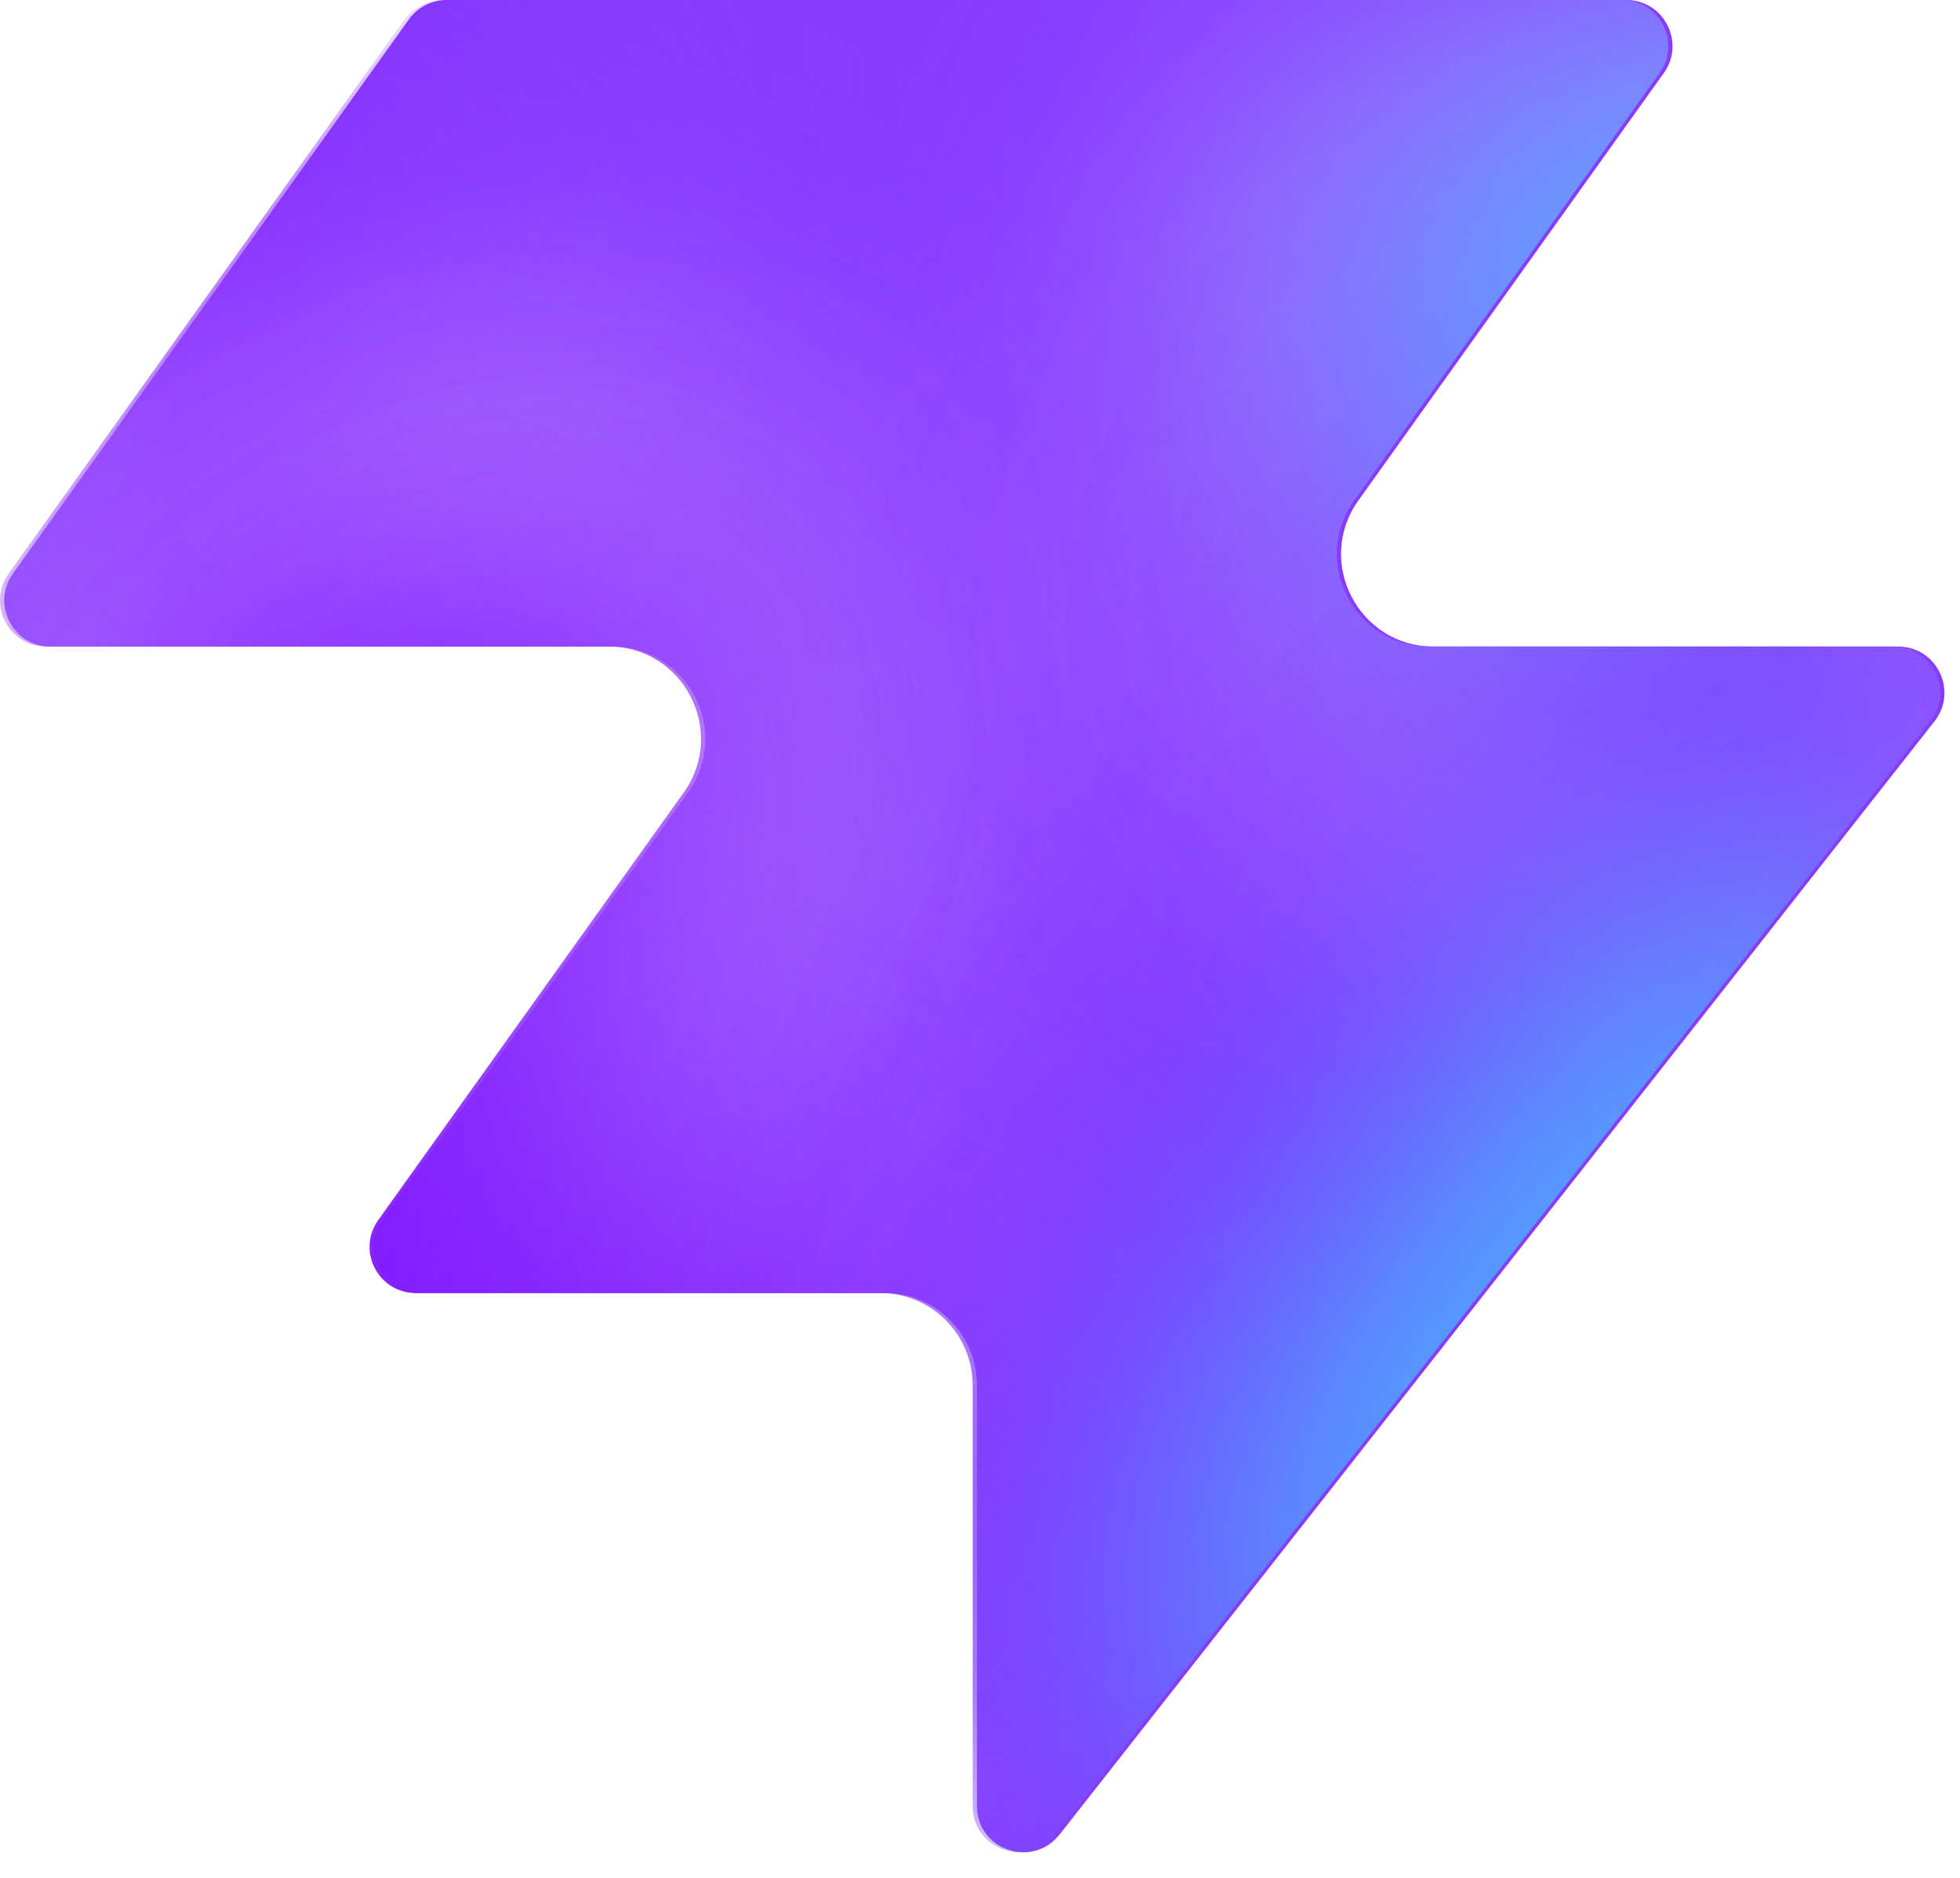
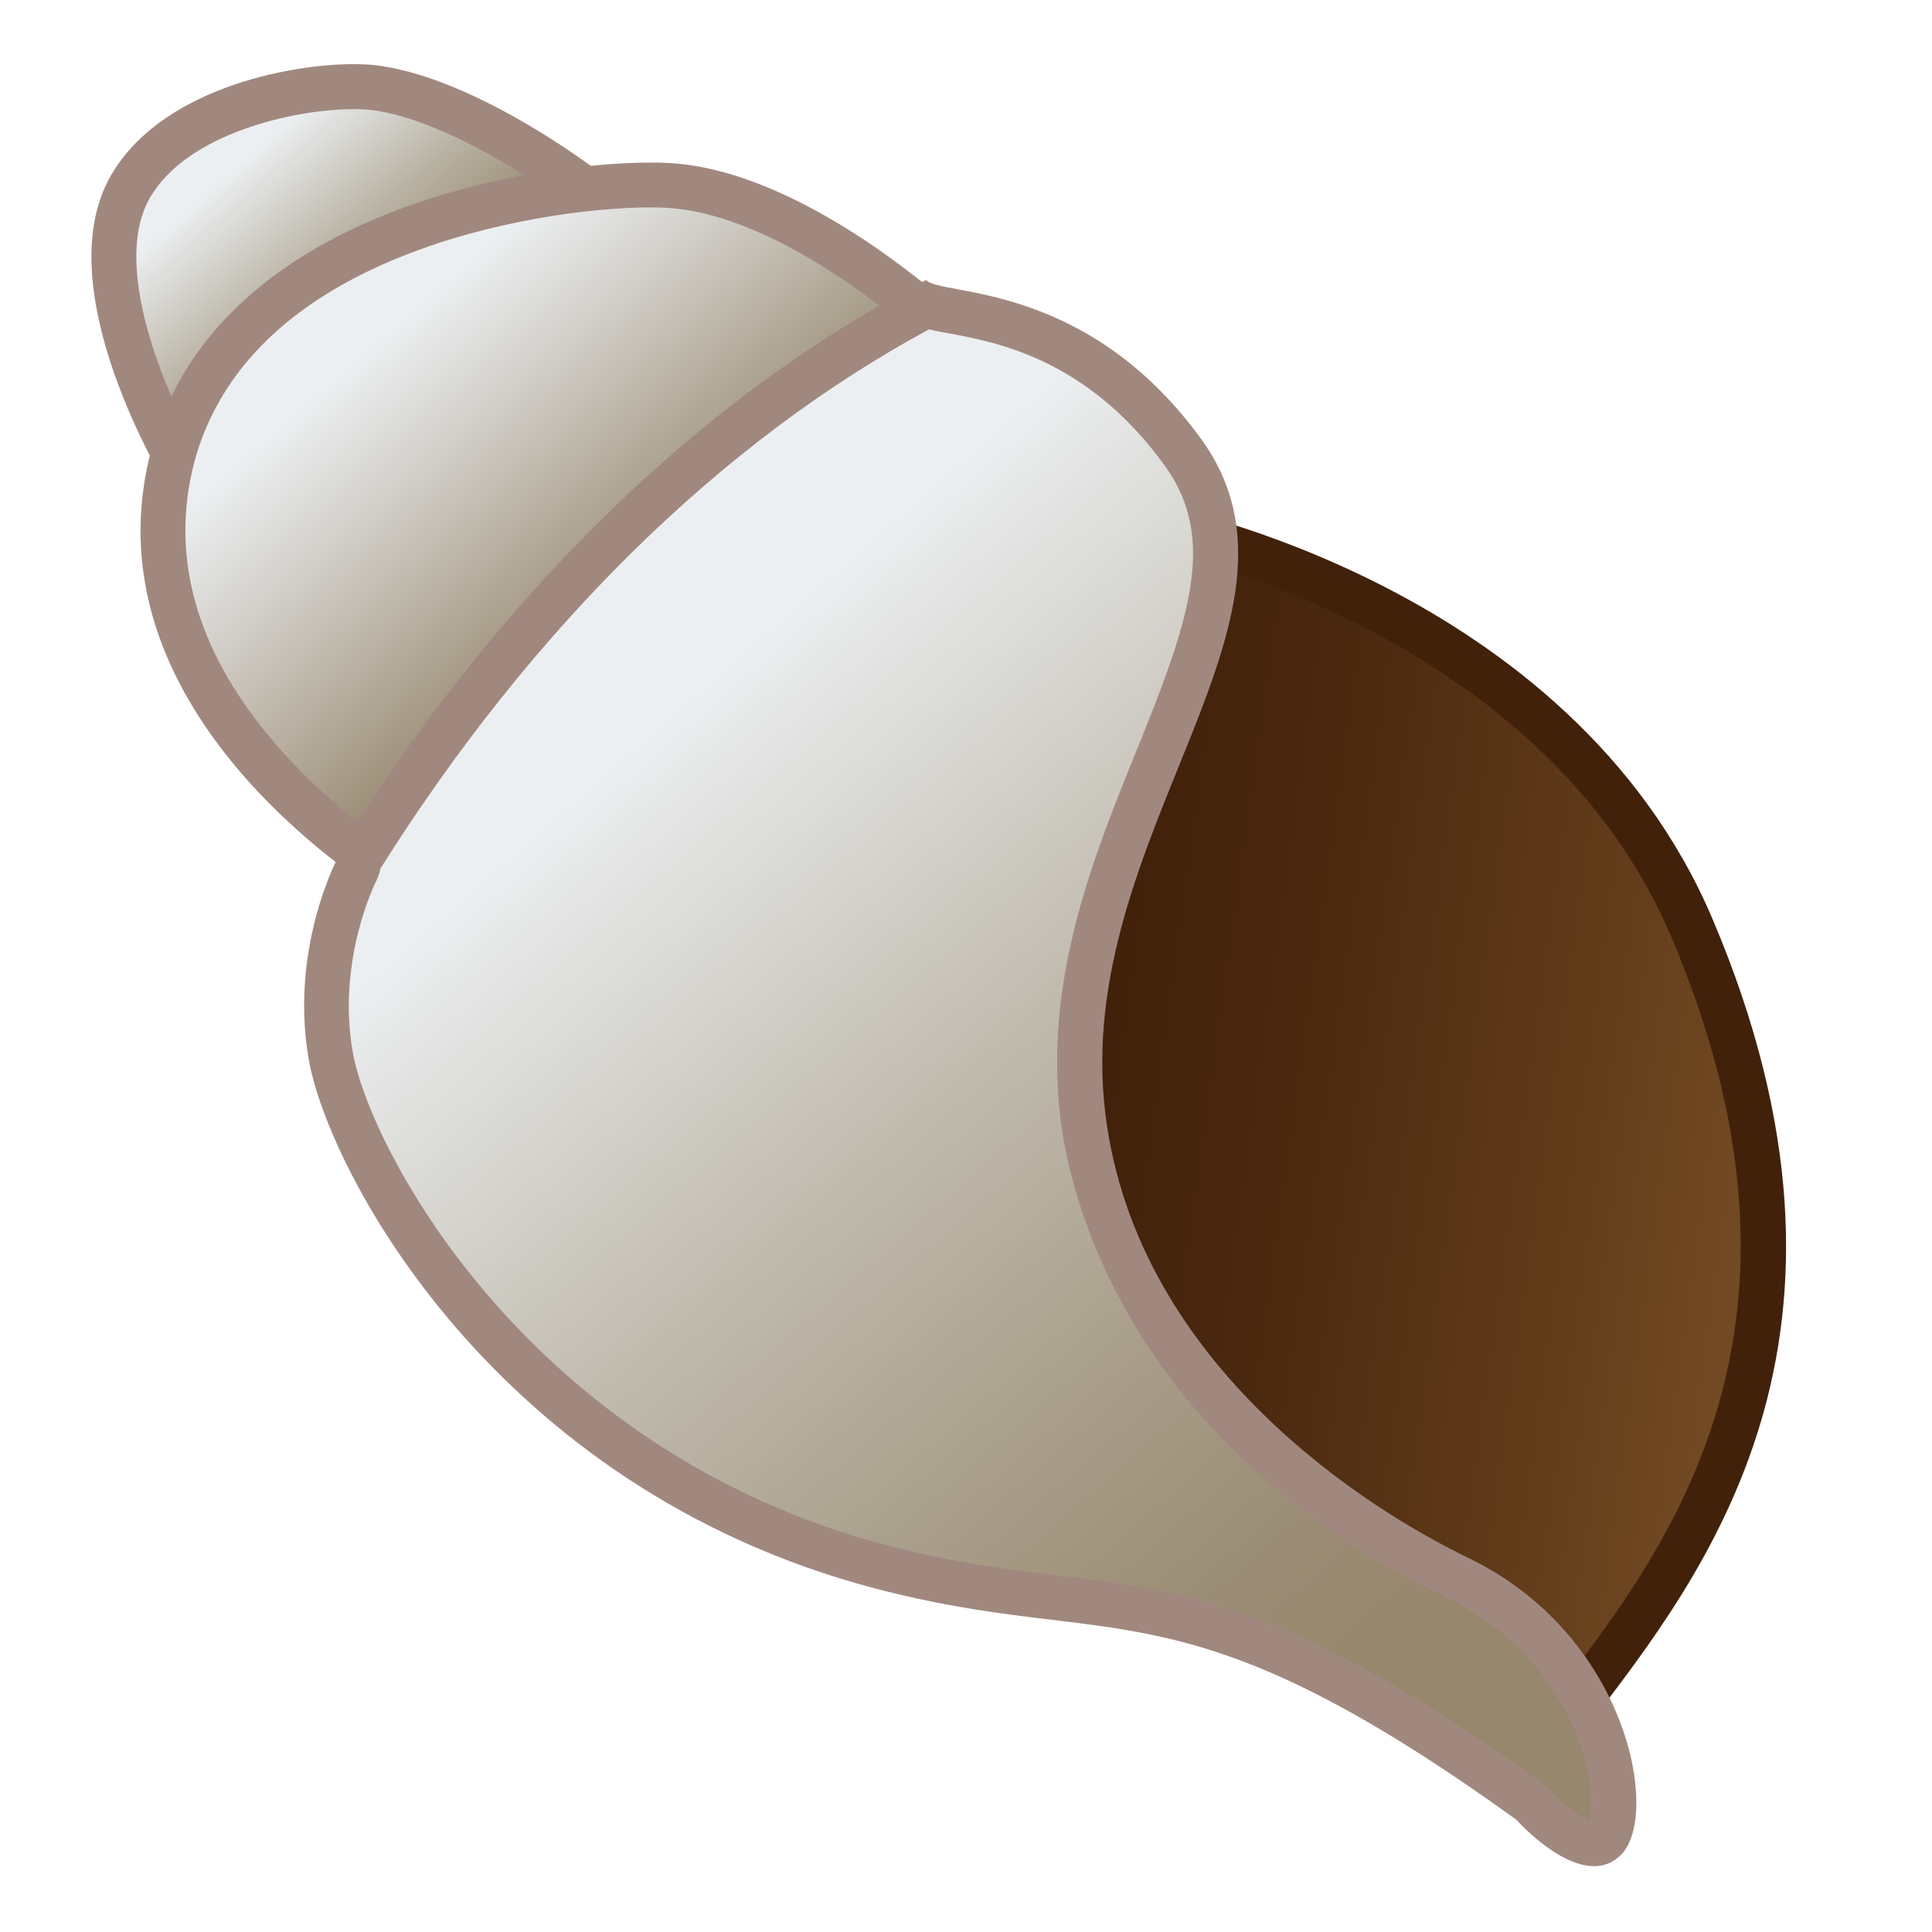
- <svg xmlns="http://www.w3.org/2000/svg" width="48" height="46" fill="none" viewBox="0 0 48 46">
-   <path fill="#863bff" d="M25.946 44.938c-.664.845-2.021.375-2.021-.698V33.937a2.26 2.26 0 0 0-2.262-2.262H10.287c-.92 0-1.456-1.04-.92-1.788l7.48-10.471c1.07-1.497 0-3.578-1.842-3.578H1.237c-.92 0-1.456-1.04-.92-1.788L10.013.474c.214-.297.556-.474.92-.474h28.894c.92 0 1.456 1.04.92 1.788l-7.48 10.471c-1.07 1.498 0 3.579 1.842 3.579h11.377c.943 0 1.473 1.088.89 1.83L25.947 44.94z" style="fill:#863bff;fill:color(display-p3 .525 .23 1);fill-opacity:1" />
-   <mask id="a" width="48" height="46" x="0" y="0" maskUnits="userSpaceOnUse" style="mask-type:alpha">
-     <path fill="#000" d="M25.842 44.938c-.664.844-2.021.375-2.021-.698V33.937a2.26 2.26 0 0 0-2.262-2.262H10.183c-.92 0-1.456-1.04-.92-1.788l7.48-10.471c1.07-1.498 0-3.579-1.842-3.579H1.133c-.92 0-1.456-1.04-.92-1.787L9.91.473c.214-.297.556-.474.92-.474h28.894c.92 0 1.456 1.04.92 1.788l-7.48 10.471c-1.07 1.498 0 3.578 1.842 3.578h11.377c.943 0 1.473 1.088.89 1.832L25.843 44.94z" style="fill:#000;fill-opacity:1" />
-   </mask>
-   <g mask="url(#a)">
-     <g filter="url(#b)">
-       <ellipse cx="5.508" cy="14.704" fill="#ede6ff" rx="5.508" ry="14.704" style="fill:#ede6ff;fill:color(display-p3 .927 .903 1);fill-opacity:1" transform="matrix(.00324 1 1 -.00324 -4.47 31.516)" />
+ <svg xmlns="http://www.w3.org/2000/svg" xmlns:xlink="http://www.w3.org/1999/xlink" width="128" height="128" style="enable-background:new 0 0 128 128;">
+   <g id="Layer_1">
+     <g>
+       <linearGradient id="SVGID_1_" gradientUnits="userSpaceOnUse" x1="13.295" x2="26.605" y1="7.702" y2="22.893">
+         <stop offset="0.2" style="stop-color:#ECEFF1" />
+         <stop offset="0.277" style="stop-color:#E2E3E2" />
+         <stop offset="0.619" style="stop-color:#B9B2A3" />
+         <stop offset="0.87" style="stop-color:#A0937C" />
+         <stop offset="1" style="stop-color:#96876D" />
+       </linearGradient>
+       <path d="M11.48,29.92c-1.92-3.64-5.83-12.3-2.86-17.52c2.79-4.88,10.39-6.66,14.82-6.66 c0.55,0,1.05,0.03,1.46,0.08c4.94,0.67,10.9,4.5,14.01,6.83C26.69,15.99,16.99,24.25,11.48,29.92z" style="fill:url(#SVGID_1_);" />
+       <path d="M23.44,7.23c0.61,0,1.02,0.04,1.26,0.07c3.5,0.47,7.73,2.79,10.86,4.83 C25.4,15.64,17.17,22.24,11.87,27.41C9.89,23.18,7.8,16.84,9.92,13.13C12.37,8.83,19.52,7.23,23.44,7.23 M23.44,4.25 c-4.55,0-12.89,1.76-16.11,7.41c-4.29,7.52,3.63,20.42,3.84,20.75c8.03-8.7,18.92-16.59,30.96-18.99 c-0.63-0.84-9.8-8.09-17.03-9.07C24.64,4.28,24.08,4.25,23.44,4.25L23.44,4.25z" style="fill:#A1887F;" />
    </g>
-     <g filter="url(#c)">
-       <ellipse cx="10.399" cy="29.851" fill="#ede6ff" rx="10.399" ry="29.851" style="fill:#ede6ff;fill:color(display-p3 .927 .903 1);fill-opacity:1" transform="matrix(.00324 1 1 -.00324 -39.328 7.883)" />
+     <g>
+       <linearGradient id="SVGID_3_" gradientUnits="userSpaceOnUse" x1="22.582" x2="43.32" y1="16.318" y2="39.986">
+         <stop offset="0.2" style="stop-color:#ECEFF1" />
+         <stop offset="0.463" style="stop-color:#D2CFC9" />
+         <stop offset="1" style="stop-color:#96876D" />
+       </linearGradient>
+       <path d="M24.73,57.11C17.94,52.17,8,42.49,11.54,29.88c1.84-6.32,6.72-11.12,14.49-14.25 c6.15-2.48,12.86-3.37,17.09-3.37c0.35,0,0.67,0.01,0.96,0.02c7.27,0.32,15.57,6.93,18.83,9.94 C47.04,30.81,33.89,42.82,24.73,57.11z" style="fill:url(#SVGID_3_);" />
+       <path d="M43.13,13.74c0.33,0,0.63,0.01,0.89,0.02c5.91,0.26,12.63,5.04,16.34,8.17 c-14.79,8.36-27.13,19.68-36.02,33.04c-2.05-1.57-5.01-4.11-7.48-7.41c-4.22-5.63-5.53-11.44-3.9-17.26 c1.71-5.87,6.29-10.35,13.63-13.3C32.55,14.6,39.22,13.74,43.13,13.74 M43.13,10.77c-7.61,0-28.46,3.03-33.02,18.71 c-4.9,17.47,14.27,29.07,15.04,29.77C34.91,43.43,49.2,30.99,65.4,22.59c-1.15-1.38-11.74-11.38-21.24-11.8 C43.85,10.78,43.5,10.77,43.13,10.77L43.13,10.77z" style="fill:#A1887F;" />
    </g>
-     <g filter="url(#d)">
-       <ellipse cx="5.508" cy="30.487" fill="#7e14ff" rx="5.508" ry="30.487" style="fill:#7e14ff;fill:color(display-p3 .492 .077 1);fill-opacity:1" transform="rotate(89.814 -25.913 -14.639)scale(1 -1)" />
+     <g>
+       <linearGradient id="SVGID_4_" gradientTransform="matrix(0.7664 -0.6424 0.6424 0.7664 -24.6584 58.568)" gradientUnits="userSpaceOnUse" x1="96.062" x2="65.874" y1="106.973" y2="73.498">
+         <stop offset="3.596844e-03" style="stop-color:#754C24" />
+         <stop offset="0.277" style="stop-color:#633D1B" />
+         <stop offset="0.724" style="stop-color:#4B290F" />
+         <stop offset="1" style="stop-color:#42210B" />
+       </linearGradient>
+       <path d="M101.31,114.53c-6.91,0-20.38-11.24-25.38-15.93L64.43,59.33L77.77,35.2 c4.98,1.23,26.37,7.5,34.34,26.3c11.28,26.59-0.12,41.52-7.66,51.4l-0.32,0.42C103.5,114.14,102.6,114.53,101.31,114.53z" style="fill:url(#SVGID_4_);" />
+       <path d="M78.51,36.93c6.26,1.71,25.01,8.13,32.22,25.15c10.94,25.8-0.14,40.31-7.48,49.92l-0.32,0.41 c-0.16,0.2-0.48,0.63-1.63,0.63c-5.65,0-17.49-9.13-24.06-15.25L66.03,59.51L78.51,36.93 M77.01,33.5L62.83,59.15L74.62,99.4 c0,0,17.5,16.61,26.69,16.61c1.65,0,3.03-0.54,4-1.8c7.56-9.91,19.94-25.52,8.16-53.3C104.05,38.68,77.01,33.5,77.01,33.5 L77.01,33.5z" style="fill:#42210B;" />
    </g>
-     <g filter="url(#e)">
-       <ellipse cx="5.508" cy="30.599" fill="#7e14ff" rx="5.508" ry="30.599" style="fill:#7e14ff;fill:color(display-p3 .492 .077 1);fill-opacity:1" transform="rotate(89.814 -32.644 -3.334)scale(1 -1)" />
-     </g>
-     <g filter="url(#f)">
-       <ellipse cx="5.508" cy="30.599" fill="#7e14ff" rx="5.508" ry="30.599" style="fill:#7e14ff;fill:color(display-p3 .492 .077 1);fill-opacity:1" transform="matrix(.00324 1 1 -.00324 -34.34 30.47)" />
-     </g>
-     <g filter="url(#g)">
-       <ellipse cx="14.072" cy="22.078" fill="#ede6ff" rx="14.072" ry="22.078" style="fill:#ede6ff;fill:color(display-p3 .927 .903 1);fill-opacity:1" transform="rotate(93.35 24.506 48.493)scale(-1 1)" />
-     </g>
-     <g filter="url(#h)">
-       <ellipse cx="3.47" cy="21.501" fill="#7e14ff" rx="3.47" ry="21.501" style="fill:#7e14ff;fill:color(display-p3 .492 .077 1);fill-opacity:1" transform="rotate(89.009 28.708 47.59)scale(-1 1)" />
-     </g>
-     <g filter="url(#i)">
-       <ellipse cx="3.47" cy="21.501" fill="#7e14ff" rx="3.47" ry="21.501" style="fill:#7e14ff;fill:color(display-p3 .492 .077 1);fill-opacity:1" transform="rotate(89.009 28.708 47.59)scale(-1 1)" />
-     </g>
-     <g filter="url(#j)">
-       <ellipse cx=".387" cy="8.972" fill="#7e14ff" rx="4.407" ry="29.108" style="fill:#7e14ff;fill:color(display-p3 .492 .077 1);fill-opacity:1" transform="rotate(39.51 .387 8.972)" />
-     </g>
-     <g filter="url(#k)">
-       <ellipse cx="47.523" cy="-6.092" fill="#7e14ff" rx="4.407" ry="29.108" style="fill:#7e14ff;fill:color(display-p3 .492 .077 1);fill-opacity:1" transform="rotate(37.892 47.523 -6.092)" />
-     </g>
-     <g filter="url(#l)">
-       <ellipse cx="41.412" cy="6.333" fill="#47bfff" rx="5.971" ry="9.665" style="fill:#47bfff;fill:color(display-p3 .28 .748 1);fill-opacity:1" transform="rotate(37.892 41.412 6.333)" />
-     </g>
-     <g filter="url(#m)">
-       <ellipse cx="-1.879" cy="38.332" fill="#7e14ff" rx="4.407" ry="29.108" style="fill:#7e14ff;fill:color(display-p3 .492 .077 1);fill-opacity:1" transform="rotate(37.892 -1.88 38.332)" />
-     </g>
-     <g filter="url(#n)">
-       <ellipse cx="-1.879" cy="38.332" fill="#7e14ff" rx="4.407" ry="29.108" style="fill:#7e14ff;fill:color(display-p3 .492 .077 1);fill-opacity:1" transform="rotate(37.892 -1.88 38.332)" />
-     </g>
-     <g filter="url(#o)">
-       <ellipse cx="35.651" cy="29.907" fill="#7e14ff" rx="4.407" ry="29.108" style="fill:#7e14ff;fill:color(display-p3 .492 .077 1);fill-opacity:1" transform="rotate(37.892 35.651 29.907)" />
-     </g>
-     <g filter="url(#p)">
-       <ellipse cx="38.418" cy="32.4" fill="#47bfff" rx="5.971" ry="15.297" style="fill:#47bfff;fill:color(display-p3 .28 .748 1);fill-opacity:1" transform="rotate(37.892 38.418 32.4)" />
+     <g>
+       <linearGradient id="SVGID_5_" gradientUnits="userSpaceOnUse" x1="37.459" x2="107.272" y1="38.546" y2="118.225">
+         <stop offset="0.105" style="stop-color:#ECEFF1" />
+         <stop offset="0.174" style="stop-color:#E1E2E0" />
+         <stop offset="0.395" style="stop-color:#C1BBAF" />
+         <stop offset="0.588" style="stop-color:#A99F8B" />
+         <stop offset="0.744" style="stop-color:#9B8D75" />
+         <stop offset="0.846" style="stop-color:#96876D" />
+       </linearGradient>
+       <path d="M105.6,122.16c-1.31,0-3.29-1.74-4.04-2.58c-0.07-0.08-0.15-0.15-0.24-0.22 c-16.17-11.67-23.26-12.52-31.46-13.51c-3.43-0.42-6.98-0.84-11.58-2.06c-26.12-6.9-35.44-28.74-36.35-33.78 c-1.21-6.7,1.64-12.25,1.67-12.3c0.11-0.21,0.17-0.44,0.17-0.67c10.32-16.51,23.3-29.22,37.6-36.81c0.47,0.15,1.04,0.26,1.75,0.39 c3.42,0.63,9.79,1.81,15.26,9.36c4.19,5.78,1.46,12.51-1.7,20.3c-2.82,6.96-6.02,14.85-4.94,23.68 c2.24,18.37,19.6,28.07,24.87,30.6c6.32,3.04,9.37,8.66,10.12,12.92c0.43,2.46,0.01,3.96-0.38,4.36 C106.13,122.06,105.9,122.16,105.6,122.16L105.6,122.16z" style="fill:url(#SVGID_5_);" />
+       <path d="M61.55,21.82c0.4,0.1,0.83,0.18,1.29,0.26c3.22,0.6,9.21,1.7,14.33,8.77 c3.53,4.87,1.59,10.34-1.87,18.87c-2.89,7.13-6.16,15.2-5.04,24.42c0.59,4.83,4.19,21.41,25.7,31.76 c6.13,2.95,8.28,8.15,8.92,10.26c0.66,2.19,0.6,3.77,0.42,4.44c-0.67-0.25-1.85-1.13-2.63-2.01c-0.15-0.16-0.31-0.31-0.49-0.44 c-16.48-11.89-23.74-12.77-32.15-13.78c-3.38-0.41-6.88-0.83-11.38-2.02c-23.55-6.22-34.09-26.08-35.27-32.6 c-1.1-6.12,1.51-11.31,1.53-11.35c0.14-0.27,0.24-0.56,0.29-0.85C35.25,41.59,47.77,29.27,61.55,21.82 M61.36,18.55 c-16.2,8.4-29.46,22.5-39.23,38.32c0.1,0.09,0.16,0.14,0.16,0.14s-3.13,5.98-1.82,13.26c1.31,7.28,12.23,28.29,37.44,34.95 c16.06,4.24,20.13-0.83,42.55,15.34c0,0,2.73,3.08,5.15,3.08c0.65,0,1.27-0.22,1.81-0.78c2.58-2.64,0.44-14.55-10.15-19.65 c-6.21-2.99-21.98-12.56-24.04-29.44c-2.24-18.4,15-32.75,6.36-44.67C71.92,18.53,62.27,19.65,61.36,18.55L61.36,18.55z" style="fill:#A1887F;" />
    </g>
  </g>
-   <defs>
-     <filter id="b" width="60.045" height="41.654" x="-19.77" y="16.149" color-interpolation-filters="sRGB" filterUnits="userSpaceOnUse">
-       <feFlood flood-opacity="0" result="BackgroundImageFix" />
-       <feBlend in="SourceGraphic" in2="BackgroundImageFix" result="shape" />
-       <feGaussianBlur result="effect1_foregroundBlur_2002_17158" stdDeviation="7.659" />
-     </filter>
-     <filter id="c" width="90.34" height="51.437" x="-54.613" y="-7.533" color-interpolation-filters="sRGB" filterUnits="userSpaceOnUse">
-       <feFlood flood-opacity="0" result="BackgroundImageFix" />
-       <feBlend in="SourceGraphic" in2="BackgroundImageFix" result="shape" />
-       <feGaussianBlur result="effect1_foregroundBlur_2002_17158" stdDeviation="7.659" />
-     </filter>
-     <filter id="d" width="79.355" height="29.4" x="-49.64" y="2.03" color-interpolation-filters="sRGB" filterUnits="userSpaceOnUse">
-       <feFlood flood-opacity="0" result="BackgroundImageFix" />
-       <feBlend in="SourceGraphic" in2="BackgroundImageFix" result="shape" />
-       <feGaussianBlur result="effect1_foregroundBlur_2002_17158" stdDeviation="4.596" />
-     </filter>
-     <filter id="e" width="79.579" height="29.4" x="-45.045" y="20.029" color-interpolation-filters="sRGB" filterUnits="userSpaceOnUse">
-       <feFlood flood-opacity="0" result="BackgroundImageFix" />
-       <feBlend in="SourceGraphic" in2="BackgroundImageFix" result="shape" />
-       <feGaussianBlur result="effect1_foregroundBlur_2002_17158" stdDeviation="4.596" />
-     </filter>
-     <filter id="f" width="79.579" height="29.4" x="-43.513" y="21.178" color-interpolation-filters="sRGB" filterUnits="userSpaceOnUse">
-       <feFlood flood-opacity="0" result="BackgroundImageFix" />
-       <feBlend in="SourceGraphic" in2="BackgroundImageFix" result="shape" />
-       <feGaussianBlur result="effect1_foregroundBlur_2002_17158" stdDeviation="4.596" />
-     </filter>
-     <filter id="g" width="74.749" height="58.852" x="15.756" y="-17.901" color-interpolation-filters="sRGB" filterUnits="userSpaceOnUse">
-       <feFlood flood-opacity="0" result="BackgroundImageFix" />
-       <feBlend in="SourceGraphic" in2="BackgroundImageFix" result="shape" />
-       <feGaussianBlur result="effect1_foregroundBlur_2002_17158" stdDeviation="7.659" />
-     </filter>
-     <filter id="h" width="61.377" height="25.362" x="23.548" y="2.284" color-interpolation-filters="sRGB" filterUnits="userSpaceOnUse">
-       <feFlood flood-opacity="0" result="BackgroundImageFix" />
-       <feBlend in="SourceGraphic" in2="BackgroundImageFix" result="shape" />
-       <feGaussianBlur result="effect1_foregroundBlur_2002_17158" stdDeviation="4.596" />
-     </filter>
-     <filter id="i" width="61.377" height="25.362" x="23.548" y="2.284" color-interpolation-filters="sRGB" filterUnits="userSpaceOnUse">
-       <feFlood flood-opacity="0" result="BackgroundImageFix" />
-       <feBlend in="SourceGraphic" in2="BackgroundImageFix" result="shape" />
-       <feGaussianBlur result="effect1_foregroundBlur_2002_17158" stdDeviation="4.596" />
-     </filter>
-     <filter id="j" width="56.045" height="63.649" x="-27.636" y="-22.853" color-interpolation-filters="sRGB" filterUnits="userSpaceOnUse">
-       <feFlood flood-opacity="0" result="BackgroundImageFix" />
-       <feBlend in="SourceGraphic" in2="BackgroundImageFix" result="shape" />
-       <feGaussianBlur result="effect1_foregroundBlur_2002_17158" stdDeviation="4.596" />
-     </filter>
-     <filter id="k" width="54.814" height="64.646" x="20.116" y="-38.415" color-interpolation-filters="sRGB" filterUnits="userSpaceOnUse">
-       <feFlood flood-opacity="0" result="BackgroundImageFix" />
-       <feBlend in="SourceGraphic" in2="BackgroundImageFix" result="shape" />
-       <feGaussianBlur result="effect1_foregroundBlur_2002_17158" stdDeviation="4.596" />
-     </filter>
-     <filter id="l" width="33.541" height="35.313" x="24.641" y="-11.323" color-interpolation-filters="sRGB" filterUnits="userSpaceOnUse">
-       <feFlood flood-opacity="0" result="BackgroundImageFix" />
-       <feBlend in="SourceGraphic" in2="BackgroundImageFix" result="shape" />
-       <feGaussianBlur result="effect1_foregroundBlur_2002_17158" stdDeviation="4.596" />
-     </filter>
-     <filter id="m" width="54.814" height="64.646" x="-29.286" y="6.009" color-interpolation-filters="sRGB" filterUnits="userSpaceOnUse">
-       <feFlood flood-opacity="0" result="BackgroundImageFix" />
-       <feBlend in="SourceGraphic" in2="BackgroundImageFix" result="shape" />
-       <feGaussianBlur result="effect1_foregroundBlur_2002_17158" stdDeviation="4.596" />
-     </filter>
-     <filter id="n" width="54.814" height="64.646" x="-29.286" y="6.009" color-interpolation-filters="sRGB" filterUnits="userSpaceOnUse">
-       <feFlood flood-opacity="0" result="BackgroundImageFix" />
-       <feBlend in="SourceGraphic" in2="BackgroundImageFix" result="shape" />
-       <feGaussianBlur result="effect1_foregroundBlur_2002_17158" stdDeviation="4.596" />
-     </filter>
-     <filter id="o" width="54.814" height="64.646" x="8.244" y="-2.416" color-interpolation-filters="sRGB" filterUnits="userSpaceOnUse">
-       <feFlood flood-opacity="0" result="BackgroundImageFix" />
-       <feBlend in="SourceGraphic" in2="BackgroundImageFix" result="shape" />
-       <feGaussianBlur result="effect1_foregroundBlur_2002_17158" stdDeviation="4.596" />
-     </filter>
-     <filter id="p" width="39.409" height="43.623" x="18.713" y="10.588" color-interpolation-filters="sRGB" filterUnits="userSpaceOnUse">
-       <feFlood flood-opacity="0" result="BackgroundImageFix" />
-       <feBlend in="SourceGraphic" in2="BackgroundImageFix" result="shape" />
-       <feGaussianBlur result="effect1_foregroundBlur_2002_17158" stdDeviation="4.596" />
-     </filter>
-   </defs>
+   <g id="Layer_2" style="display:none;">
+     <g style="display:inline;">
+       <g style="opacity:0.6;">
+         <circle cx="64" cy="64" r="28" style="opacity:0.61;fill:none;stroke:#000000;stroke-width:0.263;stroke-miterlimit:10;" />
+         <line style="opacity:0.61;fill:none;stroke:#000000;stroke-width:0.25;stroke-miterlimit:10;" x1="84" x2="84" y1="0" y2="128" />
+         <line style="opacity:0.61;fill:none;stroke:#000000;stroke-width:0.25;stroke-miterlimit:10;" x1="44" x2="44" y1="0" y2="128" />
+         <line style="opacity:0.61;fill:none;stroke:#000000;stroke-width:0.25;stroke-miterlimit:10;" x1="64" x2="64" y1="0" y2="128" />
+         <line style="opacity:0.61;fill:none;stroke:#000000;stroke-width:0.25;stroke-miterlimit:10;" x1="128" x2="0" y1="64" y2="64" />
+         <line style="opacity:0.61;fill:none;stroke:#000000;stroke-width:0.25;stroke-miterlimit:10;" x1="128" x2="0" y1="44" y2="44" />
+         <line style="opacity:0.61;fill:none;stroke:#000000;stroke-width:0.25;stroke-miterlimit:10;" x1="128" x2="0" y1="83.75" y2="83.75" />
+         <line style="opacity:0.61;fill:none;stroke:#000000;stroke-width:0.25;stroke-miterlimit:10;" x1="128" x2="0" y1="128" y2="0" />
+         <line style="opacity:0.61;fill:none;stroke:#000000;stroke-width:0.25;stroke-miterlimit:10;" x1="0" x2="128" y1="128" y2="0" />
+         <g style="opacity:0.61;">
+           <path d="M64,4.26c32.94,0,59.74,26.8,59.74,59.74S96.94,123.74,64,123.74S4.26,96.94,4.26,64S31.06,4.26,64,4.26 M64,4 C30.86,4,4,30.86,4,64s26.86,60,60,60s60-26.86,60-60S97.14,4,64,4L64,4z" />
+         </g>
+         <path d="M107.97,115.97H20.03 c-4.42,0-8.03-3.61-8.03-8.03V20.03c0-4.42,3.61-8.03,8.03-8.03h87.94c4.42,0,8.03,3.61,8.03,8.03v87.91 C116,112.36,112.39,115.97,107.97,115.97z" style="opacity:0.61;fill:none;stroke:#000000;stroke-width:0.258;stroke-miterlimit:10;" />
+         <path d="M100,124H28c-4.4,0-8-3.6-8-8 V12c0-4.4,3.6-8,8-8h72c4.4,0,8,3.6,8,8v104C108,120.4,104.4,124,100,124z" style="opacity:0.61;fill:none;stroke:#000000;stroke-width:0.263;stroke-miterlimit:10;" />
+         <path d="M113.77,108H14.23 C8.6,108,4,103.4,4,97.77V30.28c0-5.63,4.6-10.23,10.23-10.23h99.54c5.63,0,10.23,4.6,10.23,10.23v67.48 C124,103.4,119.4,108,113.77,108z" style="opacity:0.61;fill:none;stroke:#000000;stroke-width:0.263;stroke-miterlimit:10;" />
+       </g>
+       <g>
+         <g style="opacity:0.2;">
+           <defs>
+             <rect id="SVGID_2_" height="128" style="opacity:0.2;" width="128" x="0" y="0" />
+           </defs>
+           <clipPath id="SVGID_6_">
+             <use style="overflow:visible;" xlink:href="#SVGID_2_" />
+           </clipPath>
+           <g style="clip-path:url(#SVGID_6_);">
+             <g>
+               <line style="fill:none;stroke:#000000;stroke-width:0.25;stroke-miterlimit:10;" x1="-28" x2="-28" y1="160" y2="-32" />
+               <line style="fill:none;stroke:#000000;stroke-width:0.25;stroke-miterlimit:10;" x1="-24" x2="-24" y1="160" y2="-32" />
+               <line style="fill:none;stroke:#000000;stroke-width:0.25;stroke-miterlimit:10;" x1="-20" x2="-20" y1="160" y2="-32" />
+               <line style="fill:none;stroke:#000000;stroke-width:0.25;stroke-miterlimit:10;" x1="-16" x2="-16" y1="160" y2="-32" />
+               <line style="fill:none;stroke:#000000;stroke-width:0.25;stroke-miterlimit:10;" x1="-12" x2="-12" y1="160" y2="-32" />
+               <line style="fill:none;stroke:#000000;stroke-width:0.25;stroke-miterlimit:10;" x1="-8" x2="-8" y1="160" y2="-32" />
+               <line style="fill:none;stroke:#000000;stroke-width:0.25;stroke-miterlimit:10;" x1="-4" x2="-4" y1="160" y2="-32" />
+               <line style="fill:none;stroke:#000000;stroke-width:0.25;stroke-miterlimit:10;" x1="0" x2="0" y1="160" y2="-32" />
+               <line style="fill:none;stroke:#000000;stroke-width:0.25;stroke-miterlimit:10;" x1="4" x2="4" y1="160" y2="-32" />
+               <line style="fill:none;stroke:#000000;stroke-width:0.25;stroke-miterlimit:10;" x1="8" x2="8" y1="160" y2="-32" />
+               <line style="fill:none;stroke:#000000;stroke-width:0.25;stroke-miterlimit:10;" x1="12" x2="12" y1="160" y2="-32" />
+               <line style="fill:none;stroke:#000000;stroke-width:0.25;stroke-miterlimit:10;" x1="16" x2="16" y1="160" y2="-32" />
+               <line style="fill:none;stroke:#000000;stroke-width:0.25;stroke-miterlimit:10;" x1="20" x2="20" y1="160" y2="-32" />
+               <line style="fill:none;stroke:#000000;stroke-width:0.25;stroke-miterlimit:10;" x1="24" x2="24" y1="160" y2="-32" />
+               <line style="fill:none;stroke:#000000;stroke-width:0.25;stroke-miterlimit:10;" x1="28" x2="28" y1="160" y2="-32" />
+               <line style="fill:none;stroke:#000000;stroke-width:0.25;stroke-miterlimit:10;" x1="32" x2="32" y1="160" y2="-32" />
+               <line style="fill:none;stroke:#000000;stroke-width:0.25;stroke-miterlimit:10;" x1="36" x2="36" y1="160" y2="-32" />
+               <line style="fill:none;stroke:#000000;stroke-width:0.25;stroke-miterlimit:10;" x1="40" x2="40" y1="160" y2="-32" />
+               <line style="fill:none;stroke:#000000;stroke-width:0.25;stroke-miterlimit:10;" x1="44" x2="44" y1="160" y2="-32" />
+               <line style="fill:none;stroke:#000000;stroke-width:0.25;stroke-miterlimit:10;" x1="48" x2="48" y1="160" y2="-32" />
+               <line style="fill:none;stroke:#000000;stroke-width:0.25;stroke-miterlimit:10;" x1="52" x2="52" y1="160" y2="-32" />
+               <line style="fill:none;stroke:#000000;stroke-width:0.25;stroke-miterlimit:10;" x1="56" x2="56" y1="160" y2="-32" />
+               <line style="fill:none;stroke:#000000;stroke-width:0.25;stroke-miterlimit:10;" x1="60" x2="60" y1="160" y2="-32" />
+               <line style="fill:none;stroke:#000000;stroke-width:0.25;stroke-miterlimit:10;" x1="64" x2="64" y1="160" y2="-32" />
+               <line style="fill:none;stroke:#000000;stroke-width:0.25;stroke-miterlimit:10;" x1="68" x2="68" y1="160" y2="-32" />
+               <line style="fill:none;stroke:#000000;stroke-width:0.25;stroke-miterlimit:10;" x1="72" x2="72" y1="160" y2="-32" />
+               <line style="fill:none;stroke:#000000;stroke-width:0.25;stroke-miterlimit:10;" x1="76" x2="76" y1="160" y2="-32" />
+               <line style="fill:none;stroke:#000000;stroke-width:0.25;stroke-miterlimit:10;" x1="80" x2="80" y1="160" y2="-32" />
+               <line style="fill:none;stroke:#000000;stroke-width:0.25;stroke-miterlimit:10;" x1="84" x2="84" y1="160" y2="-32" />
+               <line style="fill:none;stroke:#000000;stroke-width:0.25;stroke-miterlimit:10;" x1="88" x2="88" y1="160" y2="-32" />
+               <line style="fill:none;stroke:#000000;stroke-width:0.25;stroke-miterlimit:10;" x1="92" x2="92" y1="160" y2="-32" />
+               <line style="fill:none;stroke:#000000;stroke-width:0.25;stroke-miterlimit:10;" x1="96" x2="96" y1="160" y2="-32" />
+               <line style="fill:none;stroke:#000000;stroke-width:0.25;stroke-miterlimit:10;" x1="100" x2="100" y1="160" y2="-32" />
+               <line style="fill:none;stroke:#000000;stroke-width:0.25;stroke-miterlimit:10;" x1="104" x2="104" y1="160" y2="-32" />
+               <line style="fill:none;stroke:#000000;stroke-width:0.25;stroke-miterlimit:10;" x1="108" x2="108" y1="160" y2="-32" />
+               <line style="fill:none;stroke:#000000;stroke-width:0.25;stroke-miterlimit:10;" x1="112" x2="112" y1="160" y2="-32" />
+               <line style="fill:none;stroke:#000000;stroke-width:0.25;stroke-miterlimit:10;" x1="116" x2="116" y1="160" y2="-32" />
+               <line style="fill:none;stroke:#000000;stroke-width:0.25;stroke-miterlimit:10;" x1="120" x2="120" y1="160" y2="-32" />
+               <line style="fill:none;stroke:#000000;stroke-width:0.25;stroke-miterlimit:10;" x1="124" x2="124" y1="160" y2="-32" />
+               <line style="fill:none;stroke:#000000;stroke-width:0.25;stroke-miterlimit:10;" x1="128" x2="128" y1="160" y2="-32" />
+               <line style="fill:none;stroke:#000000;stroke-width:0.25;stroke-miterlimit:10;" x1="132" x2="132" y1="160" y2="-32" />
+               <line style="fill:none;stroke:#000000;stroke-width:0.25;stroke-miterlimit:10;" x1="136" x2="136" y1="160" y2="-32" />
+               <line style="fill:none;stroke:#000000;stroke-width:0.25;stroke-miterlimit:10;" x1="137" x2="137" y1="166.05" y2="-25.95" />
+               <line style="fill:none;stroke:#000000;stroke-width:0.25;stroke-miterlimit:10;" x1="144" x2="144" y1="160" y2="-32" />
+               <line style="fill:none;stroke:#000000;stroke-width:0.25;stroke-miterlimit:10;" x1="148" x2="148" y1="160" y2="-32" />
+               <line style="fill:none;stroke:#000000;stroke-width:0.25;stroke-miterlimit:10;" x1="152" x2="152" y1="160" y2="-32" />
+               <line style="fill:none;stroke:#000000;stroke-width:0.25;stroke-miterlimit:10;" x1="156" x2="156" y1="160" y2="-32" />
+             </g>
+             <g>
+               <line style="fill:none;stroke:#000000;stroke-width:0.25;stroke-miterlimit:10;" x1="-32" x2="160" y1="-28" y2="-28" />
+               <line style="fill:none;stroke:#000000;stroke-width:0.25;stroke-miterlimit:10;" x1="-32" x2="160" y1="-24" y2="-24" />
+               <line style="fill:none;stroke:#000000;stroke-width:0.25;stroke-miterlimit:10;" x1="-32" x2="160" y1="-20" y2="-20" />
+               <line style="fill:none;stroke:#000000;stroke-width:0.25;stroke-miterlimit:10;" x1="-32" x2="160" y1="-16" y2="-16" />
+               <line style="fill:none;stroke:#000000;stroke-width:0.25;stroke-miterlimit:10;" x1="-32" x2="160" y1="-12" y2="-12" />
+               <line style="fill:none;stroke:#000000;stroke-width:0.25;stroke-miterlimit:10;" x1="-32" x2="160" y1="-8" y2="-8" />
+               <line style="fill:none;stroke:#000000;stroke-width:0.25;stroke-miterlimit:10;" x1="-32" x2="160" y1="-4" y2="-4" />
+               <line style="fill:none;stroke:#000000;stroke-width:0.25;stroke-miterlimit:10;" x1="-32" x2="160" y1="0" y2="0" />
+               <line style="fill:none;stroke:#000000;stroke-width:0.25;stroke-miterlimit:10;" x1="-32" x2="160" y1="4" y2="4" />
+               <line style="fill:none;stroke:#000000;stroke-width:0.25;stroke-miterlimit:10;" x1="-32" x2="160" y1="8" y2="8" />
+               <line style="fill:none;stroke:#000000;stroke-width:0.25;stroke-miterlimit:10;" x1="-32" x2="160" y1="12" y2="12" />
+               <line style="fill:none;stroke:#000000;stroke-width:0.25;stroke-miterlimit:10;" x1="-32" x2="160" y1="16" y2="16" />
+               <line style="fill:none;stroke:#000000;stroke-width:0.25;stroke-miterlimit:10;" x1="-32" x2="160" y1="20" y2="20" />
+               <line style="fill:none;stroke:#000000;stroke-width:0.25;stroke-miterlimit:10;" x1="-32" x2="160" y1="24" y2="24" />
+               <line style="fill:none;stroke:#000000;stroke-width:0.25;stroke-miterlimit:10;" x1="-32" x2="160" y1="28" y2="28" />
+               <line style="fill:none;stroke:#000000;stroke-width:0.25;stroke-miterlimit:10;" x1="-32" x2="160" y1="32" y2="32" />
+               <line style="fill:none;stroke:#000000;stroke-width:0.25;stroke-miterlimit:10;" x1="-32" x2="160" y1="36" y2="36" />
+               <line style="fill:none;stroke:#000000;stroke-width:0.25;stroke-miterlimit:10;" x1="-32" x2="160" y1="40" y2="40" />
+               <line style="fill:none;stroke:#000000;stroke-width:0.25;stroke-miterlimit:10;" x1="-32" x2="160" y1="44" y2="44" />
+               <line style="fill:none;stroke:#000000;stroke-width:0.25;stroke-miterlimit:10;" x1="-32" x2="160" y1="48" y2="48" />
+               <line style="fill:none;stroke:#000000;stroke-width:0.25;stroke-miterlimit:10;" x1="-32" x2="160" y1="52" y2="52" />
+               <line style="fill:none;stroke:#000000;stroke-width:0.25;stroke-miterlimit:10;" x1="-32" x2="160" y1="56" y2="56" />
+               <line style="fill:none;stroke:#000000;stroke-width:0.25;stroke-miterlimit:10;" x1="-32" x2="160" y1="60" y2="60" />
+               <line style="fill:none;stroke:#000000;stroke-width:0.25;stroke-miterlimit:10;" x1="-32" x2="160" y1="64" y2="64" />
+               <line style="fill:none;stroke:#000000;stroke-width:0.25;stroke-miterlimit:10;" x1="-32" x2="160" y1="68" y2="68" />
+               <line style="fill:none;stroke:#000000;stroke-width:0.25;stroke-miterlimit:10;" x1="-32" x2="160" y1="72" y2="72" />
+               <line style="fill:none;stroke:#000000;stroke-width:0.25;stroke-miterlimit:10;" x1="-32" x2="160" y1="76" y2="76" />
+               <line style="fill:none;stroke:#000000;stroke-width:0.25;stroke-miterlimit:10;" x1="-32" x2="160" y1="80" y2="80" />
+               <line style="fill:none;stroke:#000000;stroke-width:0.25;stroke-miterlimit:10;" x1="-32" x2="160" y1="84" y2="84" />
+               <line style="fill:none;stroke:#000000;stroke-width:0.25;stroke-miterlimit:10;" x1="-32" x2="160" y1="88" y2="88" />
+               <line style="fill:none;stroke:#000000;stroke-width:0.25;stroke-miterlimit:10;" x1="-32" x2="160" y1="92" y2="92" />
+               <line style="fill:none;stroke:#000000;stroke-width:0.25;stroke-miterlimit:10;" x1="-32" x2="160" y1="96" y2="96" />
+               <line style="fill:none;stroke:#000000;stroke-width:0.25;stroke-miterlimit:10;" x1="-32" x2="160" y1="100" y2="100" />
+               <line style="fill:none;stroke:#000000;stroke-width:0.25;stroke-miterlimit:10;" x1="-32" x2="160" y1="104" y2="104" />
+               <line style="fill:none;stroke:#000000;stroke-width:0.25;stroke-miterlimit:10;" x1="-32" x2="160" y1="108" y2="108" />
+               <line style="fill:none;stroke:#000000;stroke-width:0.25;stroke-miterlimit:10;" x1="-32" x2="160" y1="112" y2="112" />
+               <line style="fill:none;stroke:#000000;stroke-width:0.25;stroke-miterlimit:10;" x1="-32" x2="160" y1="116" y2="116" />
+               <line style="fill:none;stroke:#000000;stroke-width:0.25;stroke-miterlimit:10;" x1="-32" x2="160" y1="120" y2="120" />
+               <line style="fill:none;stroke:#000000;stroke-width:0.25;stroke-miterlimit:10;" x1="-32" x2="160" y1="124" y2="124" />
+               <line style="fill:none;stroke:#000000;stroke-width:0.25;stroke-miterlimit:10;" x1="-32" x2="160" y1="128" y2="128" />
+               <line style="fill:none;stroke:#000000;stroke-width:0.25;stroke-miterlimit:10;" x1="-32" x2="160" y1="132" y2="132" />
+               <line style="fill:none;stroke:#000000;stroke-width:0.25;stroke-miterlimit:10;" x1="-32" x2="160" y1="136" y2="136" />
+               <line style="fill:none;stroke:#000000;stroke-width:0.25;stroke-miterlimit:10;" x1="-32" x2="160" y1="140" y2="140" />
+               <line style="fill:none;stroke:#000000;stroke-width:0.25;stroke-miterlimit:10;" x1="-32" x2="160" y1="144" y2="144" />
+               <line style="fill:none;stroke:#000000;stroke-width:0.25;stroke-miterlimit:10;" x1="-32" x2="160" y1="148" y2="148" />
+               <line style="fill:none;stroke:#000000;stroke-width:0.25;stroke-miterlimit:10;" x1="-32" x2="160" y1="152" y2="152" />
+               <line style="fill:none;stroke:#000000;stroke-width:0.25;stroke-miterlimit:10;" x1="-32" x2="160" y1="156" y2="156" />
+             </g>
+             <path d="M159.75-31.75v191.5h-191.5v-191.5H159.75 M160-32H-32v192h192V-32L160-32z" />
+           </g>
+         </g>
+         <g>
+           <rect height="128" style="opacity:0.3;fill:#F44336;" width="4" x="0" y="0" />
+           <rect height="128" style="opacity:0.3;fill:#F44336;" width="4" x="124" y="0" />
+           <rect height="120" style="opacity:0.3;fill:#F44336;" transform="matrix(-1.836970e-16 1 -1 -1.836970e-16 66 -62)" width="4" x="62" y="-58" />
+           <rect height="120" style="opacity:0.3;fill:#F44336;" transform="matrix(-1.836970e-16 1 -1 -1.836970e-16 190 62)" width="4" x="62" y="66" />
+         </g>
+       </g>
+     </g>
+   </g>
</svg>
